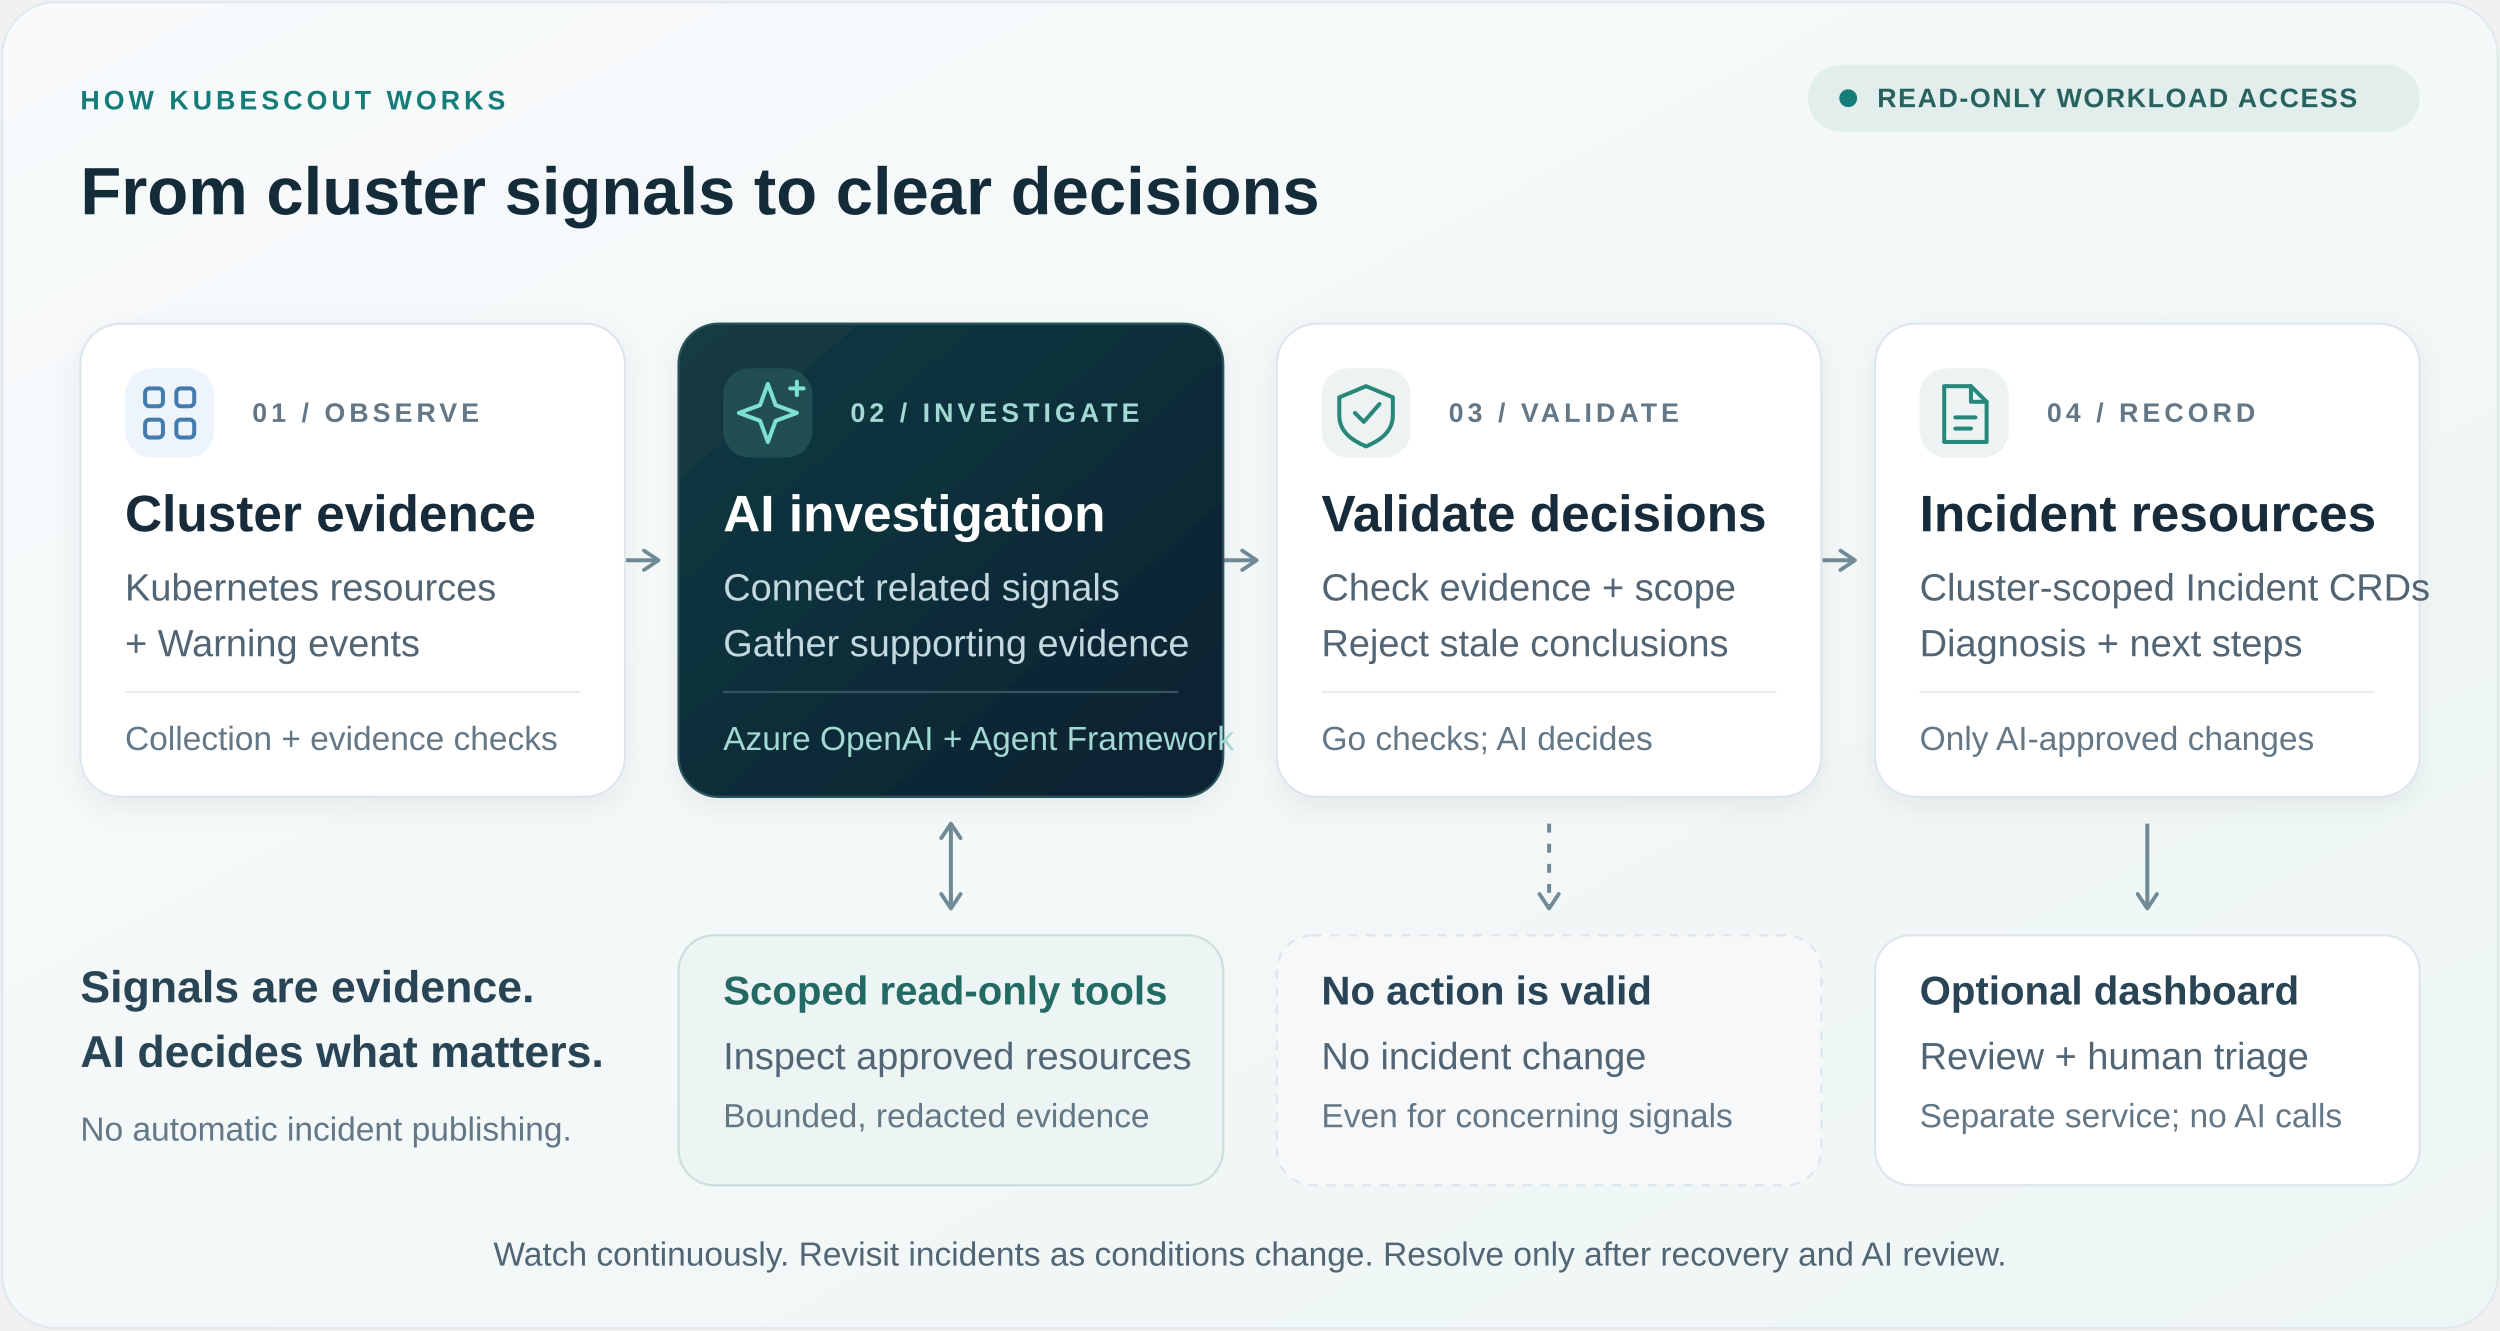
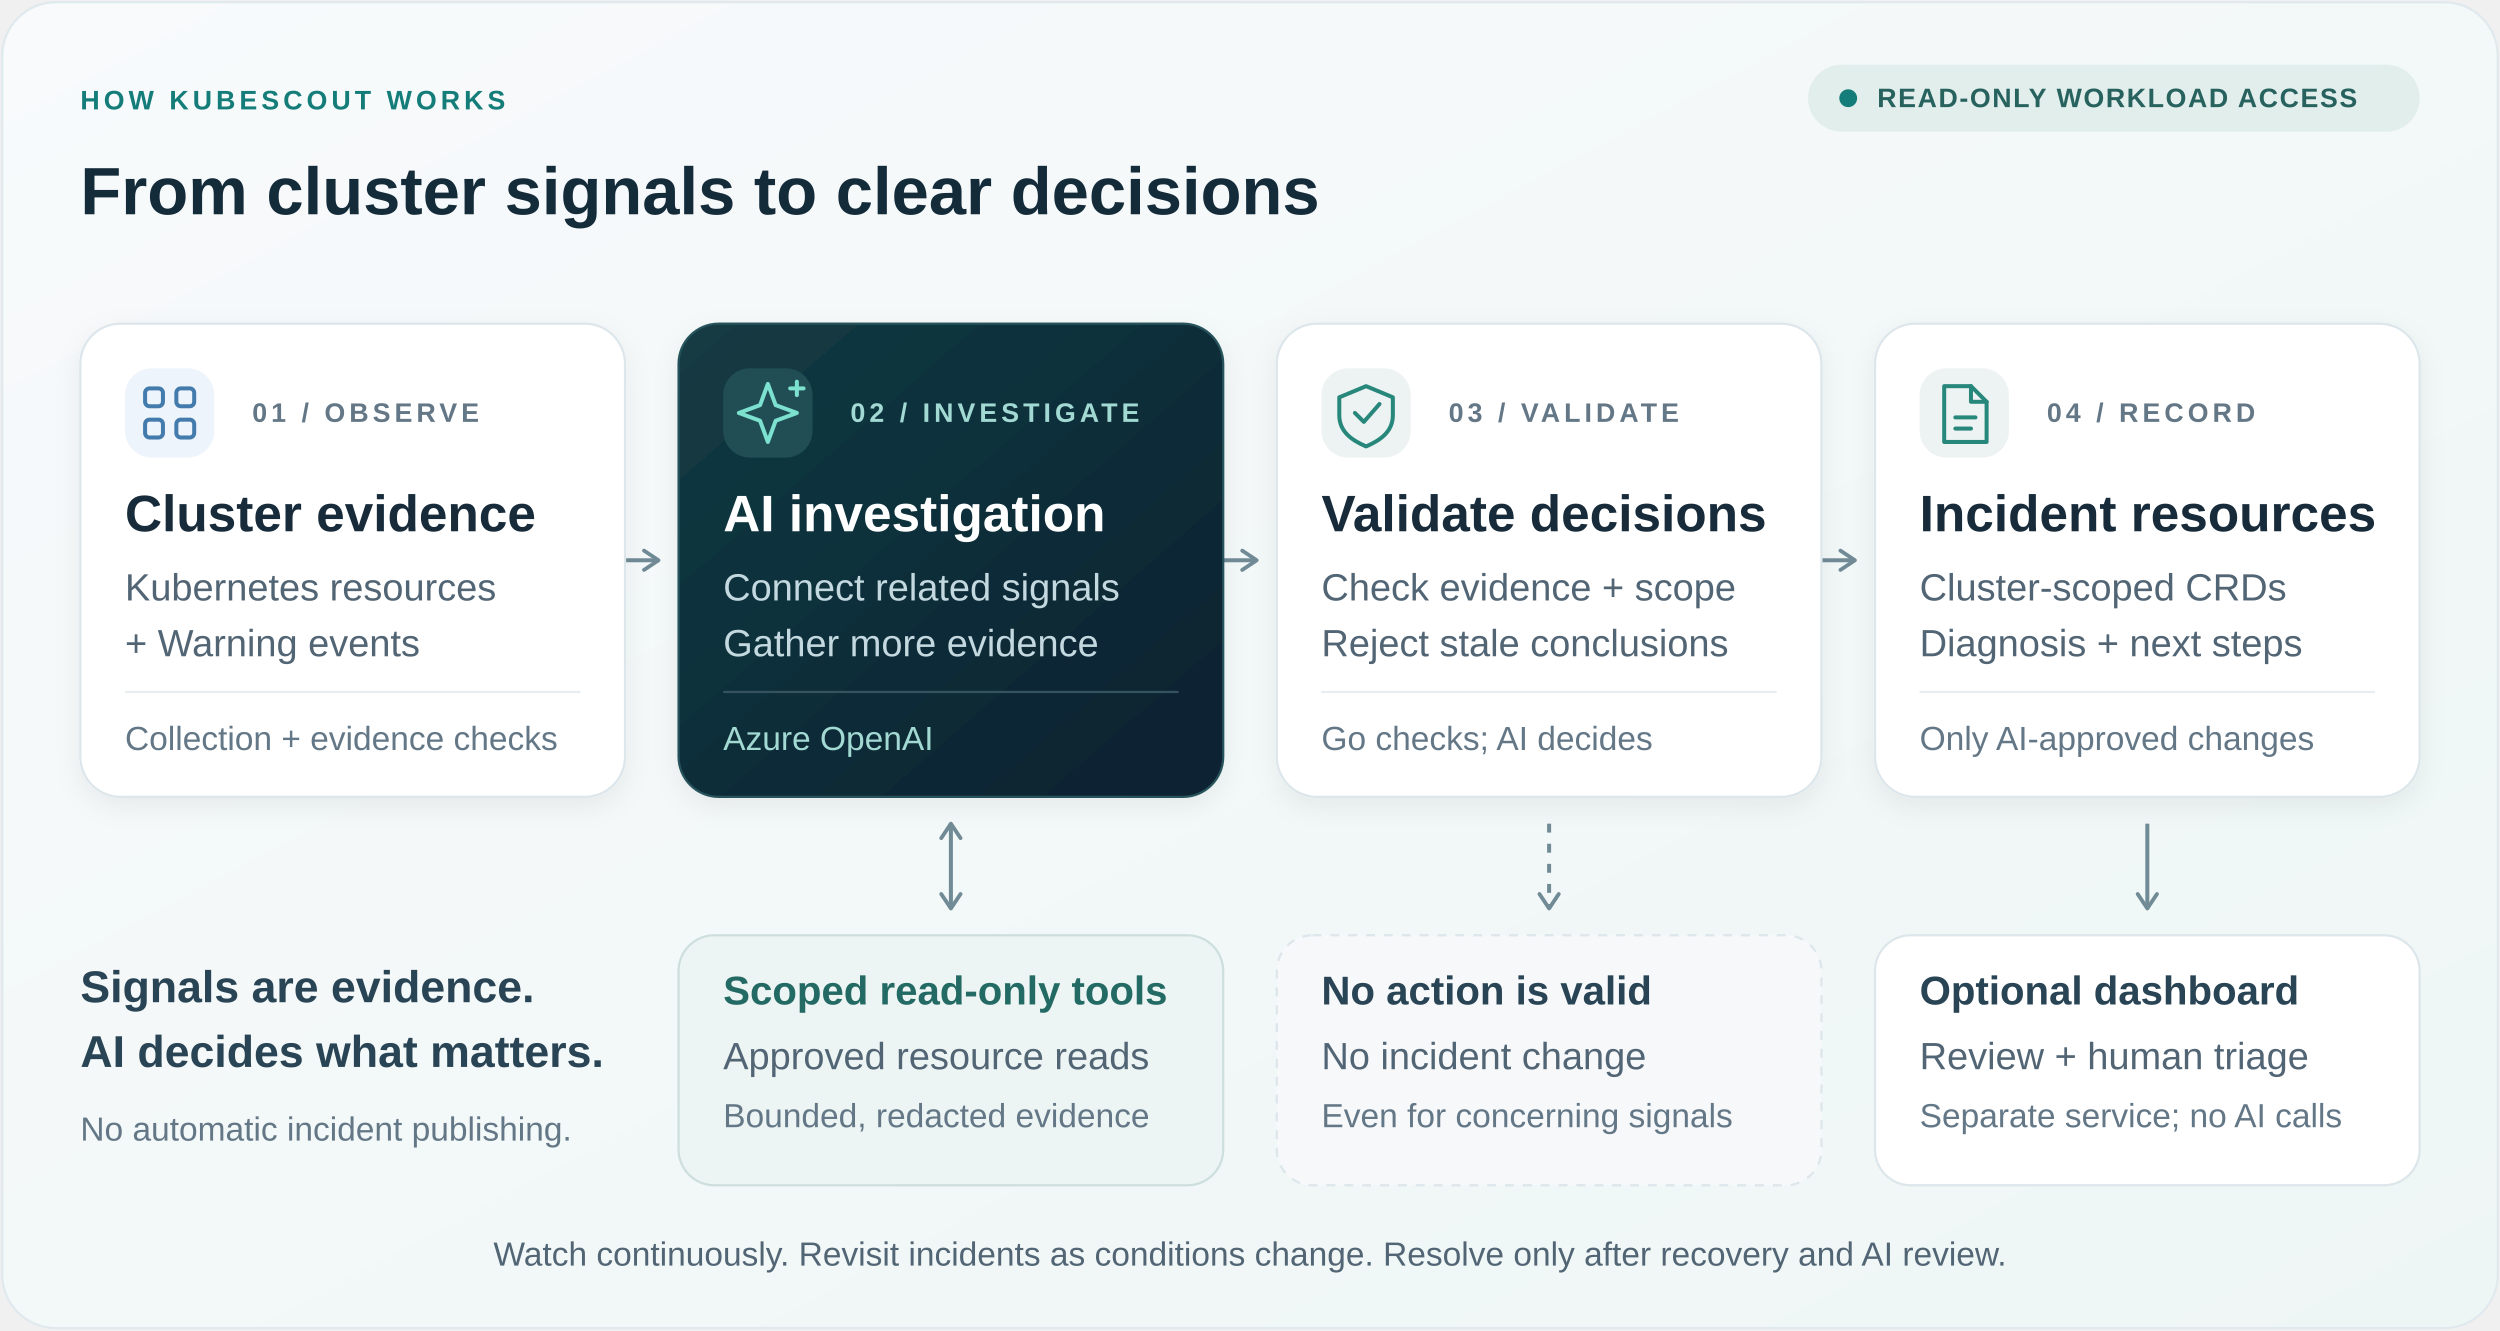
<svg xmlns="http://www.w3.org/2000/svg" width="1120" height="596" viewBox="0 0 1120 596" role="img" aria-labelledby="title description">
  <defs>
    <linearGradient id="background" x1="0" y1="0" x2="1" y2="1">
      <stop offset="0" stop-color="#f8fafc" />
      <stop offset="1" stop-color="#eef6f5" />
    </linearGradient>
    <linearGradient id="ai" x1="0" y1="0" x2="1" y2="1">
      <stop offset="0" stop-color="#123b43" />
      <stop offset="1" stop-color="#0f202f" />
    </linearGradient>
    <filter id="shadow" x="-10%" y="-10%" width="120%" height="130%">
      <feDropShadow dx="0" dy="4" stdDeviation="6" flood-color="#0f172a" flood-opacity=".06" />
    </filter>
    <marker id="arrow" viewBox="0 0 10 10" refX="8" refY="5" markerWidth="6" markerHeight="6" orient="auto-start-reverse">
      <path d="M2 1 8 5 2 9" fill="none" stroke="#718b96" stroke-width="1.6" stroke-linecap="round" stroke-linejoin="round" />
    </marker>
    <style>
      text { font-family: -apple-system, BlinkMacSystemFont, "Segoe UI", Arial, sans-serif; }
      .eyebrow { font-size: 12px; font-weight: 700; letter-spacing: 1.8px; }
      .heading { font-size: 23px; font-weight: 700; fill: #172b3a; }
      .body { font-size: 17px; fill: #526575; }
      .detail { font-size: 15px; fill: #637786; }
      .icon { fill: none; stroke-width: 1.8; stroke-linecap: round; stroke-linejoin: round; }
      .connector { fill: none; stroke: #718b96; stroke-width: 1.8; marker-end: url(#arrow); }
    </style>
  </defs>
  <rect x="1" y="1" width="1118" height="594" rx="24" fill="url(#background)" stroke="#e0e9ed" />
  <text x="36" y="49" class="eyebrow" fill="#147d79">HOW KUBESCOUT WORKS</text>
  <text x="36" y="96" font-size="30" font-weight="700" fill="#142b3a">From cluster signals to clear decisions</text>
  <rect x="810" y="29" width="274" height="30" rx="15" fill="#e1eeec" />
  <circle cx="828" cy="44" r="4" fill="#147d79" />
  <text x="841" y="48" font-size="12" font-weight="600" fill="#28625f" letter-spacing=".7">READ-ONLY WORKLOAD ACCESS</text>
  <path class="connector" d="M272 251H295" />
  <path class="connector" d="M540 251H563" />
  <path class="connector" d="M808 251H831" />
  <rect x="36" y="145" width="244" height="212" rx="18" fill="#fff" stroke="#dce6eb" filter="url(#shadow)" />
  <rect x="56" y="165" width="40" height="40" rx="12" fill="#edf4fb" />
  <g class="icon" stroke="#437bac">
    <rect x="65" y="174" width="8" height="8" rx="2" />
    <rect x="79" y="174" width="8" height="8" rx="2" />
    <rect x="65" y="188" width="8" height="8" rx="2" />
    <rect x="79" y="188" width="8" height="8" rx="2" />
  </g>
  <text x="113" y="189" class="eyebrow" fill="#637786">01 / OBSERVE</text>
  <text x="56" y="238" class="heading">Cluster evidence</text>
  <text x="56" y="269" class="body">Kubernetes resources</text>
  <text x="56" y="294" class="body">+ Warning events</text>
  <path d="M56 310H260" stroke="#e7edf1" />
  <text x="56" y="336" class="detail">Collection + evidence checks</text>
  <rect x="304" y="145" width="244" height="212" rx="18" fill="url(#ai)" stroke="#25525b" filter="url(#shadow)" />
  <rect x="324" y="165" width="40" height="40" rx="12" fill="#214e55" />
  <g class="icon" stroke="#7ce1cf">
    <path d="m344 172 3.5 9.5 9.5 3.5-9.5 3.5-3.5 9.5-3.5-9.5-9.5-3.5 9.5-3.5Z" />
    <path d="M357 171v6m-3-3h6" />
  </g>
  <text x="381" y="189" class="eyebrow" fill="#a2d9d3">02 / INVESTIGATE</text>
  <text x="324" y="238" class="heading" style="fill:#fff">AI investigation</text>
  <text x="324" y="269" class="body" style="fill:#c3d8df">Connect related signals</text>
-   <text x="324" y="294" class="body" style="fill:#c3d8df">Gather supporting evidence</text>
+   <text x="324" y="294" class="body" style="fill:#c3d8df">Gather more evidence</text>
  <path d="M324 310H528" stroke="#34535e" />
-   <text x="324" y="336" class="detail" style="fill:#a2d9d3">Azure OpenAI + Agent Framework</text>
+   <text x="324" y="336" class="detail" style="fill:#a2d9d3">Azure OpenAI</text>
  <rect x="572" y="145" width="244" height="212" rx="18" fill="#fff" stroke="#dce6eb" filter="url(#shadow)" />
  <rect x="592" y="165" width="40" height="40" rx="12" fill="#edf3f2" />
  <g class="icon" stroke="#27877b">
    <path d="m612 173 12 5v8c0 7-5 11-12 14-7-3-12-7-12-14v-8Z" />
    <path d="m607 185 4 4 7-8" />
  </g>
  <text x="649" y="189" class="eyebrow" fill="#637786">03 / VALIDATE</text>
  <text x="592" y="238" class="heading">Validate decisions</text>
  <text x="592" y="269" class="body">Check evidence + scope</text>
  <text x="592" y="294" class="body">Reject stale conclusions</text>
  <path d="M592 310H796" stroke="#e7edf1" />
  <text x="592" y="336" class="detail">Go checks; AI decides</text>
  <rect x="840" y="145" width="244" height="212" rx="18" fill="#fff" stroke="#dce6eb" filter="url(#shadow)" />
  <rect x="860" y="165" width="40" height="40" rx="12" fill="#edf3f2" />
  <g class="icon" stroke="#27877b">
    <path d="M871 173h12l7 7v18h-19Z" />
    <path d="M883 173v7h7m-14 7h9m-9 5h7" />
  </g>
  <text x="917" y="189" class="eyebrow" fill="#637786">04 / RECORD</text>
  <text x="860" y="238" class="heading">Incident resources</text>
-   <text x="860" y="269" class="body">Cluster-scoped Incident CRDs</text>
+   <text x="860" y="269" class="body">Cluster-scoped CRDs</text>
  <text x="860" y="294" class="body">Diagnosis + next steps</text>
  <path d="M860 310H1064" stroke="#e7edf1" />
  <text x="860" y="336" class="detail">Only AI-approved changes</text>
  <path class="connector" d="M426 369V407" marker-start="url(#arrow)" />
  <path class="connector" d="M694 369V407" stroke-dasharray="4 5" />
  <path class="connector" d="M962 369V407" />
  <text x="36" y="449" font-size="20" font-weight="600" fill="#294454">Signals are evidence.</text>
  <text x="36" y="478" font-size="20" font-weight="600" fill="#294454">AI decides what matters.</text>
  <text x="36" y="511" class="detail">No automatic incident publishing.</text>
  <rect x="304" y="419" width="244" height="112" rx="16" fill="#edf5f4" stroke="#ccdfdc" />
  <text x="324" y="450" font-size="18" font-weight="700" fill="#246a64">Scoped read-only tools</text>
-   <text x="324" y="479" class="body">Inspect approved resources</text>
+   <text x="324" y="479" class="body">Approved resource reads</text>
  <text x="324" y="505" class="detail">Bounded, redacted evidence</text>
  <rect x="572" y="419" width="244" height="112" rx="16" fill="#f6f8fa" stroke="#dce6eb" stroke-dasharray="4 4" />
  <text x="592" y="450" font-size="18" font-weight="700" fill="#294454">No action is valid</text>
  <text x="592" y="479" class="body">No incident change</text>
  <text x="592" y="505" class="detail">Even for concerning signals</text>
  <rect x="840" y="419" width="244" height="112" rx="16" fill="#fff" stroke="#dce6eb" />
  <text x="860" y="450" font-size="18" font-weight="700" fill="#294454">Optional dashboard</text>
  <text x="860" y="479" class="body">Review + human triage</text>
  <text x="860" y="505" class="detail">Separate service; no AI calls</text>
  <text x="560" y="567" text-anchor="middle" font-size="15" fill="#526575">Watch continuously. Revisit incidents as conditions change. Resolve only after recovery and AI review.</text>
</svg>
